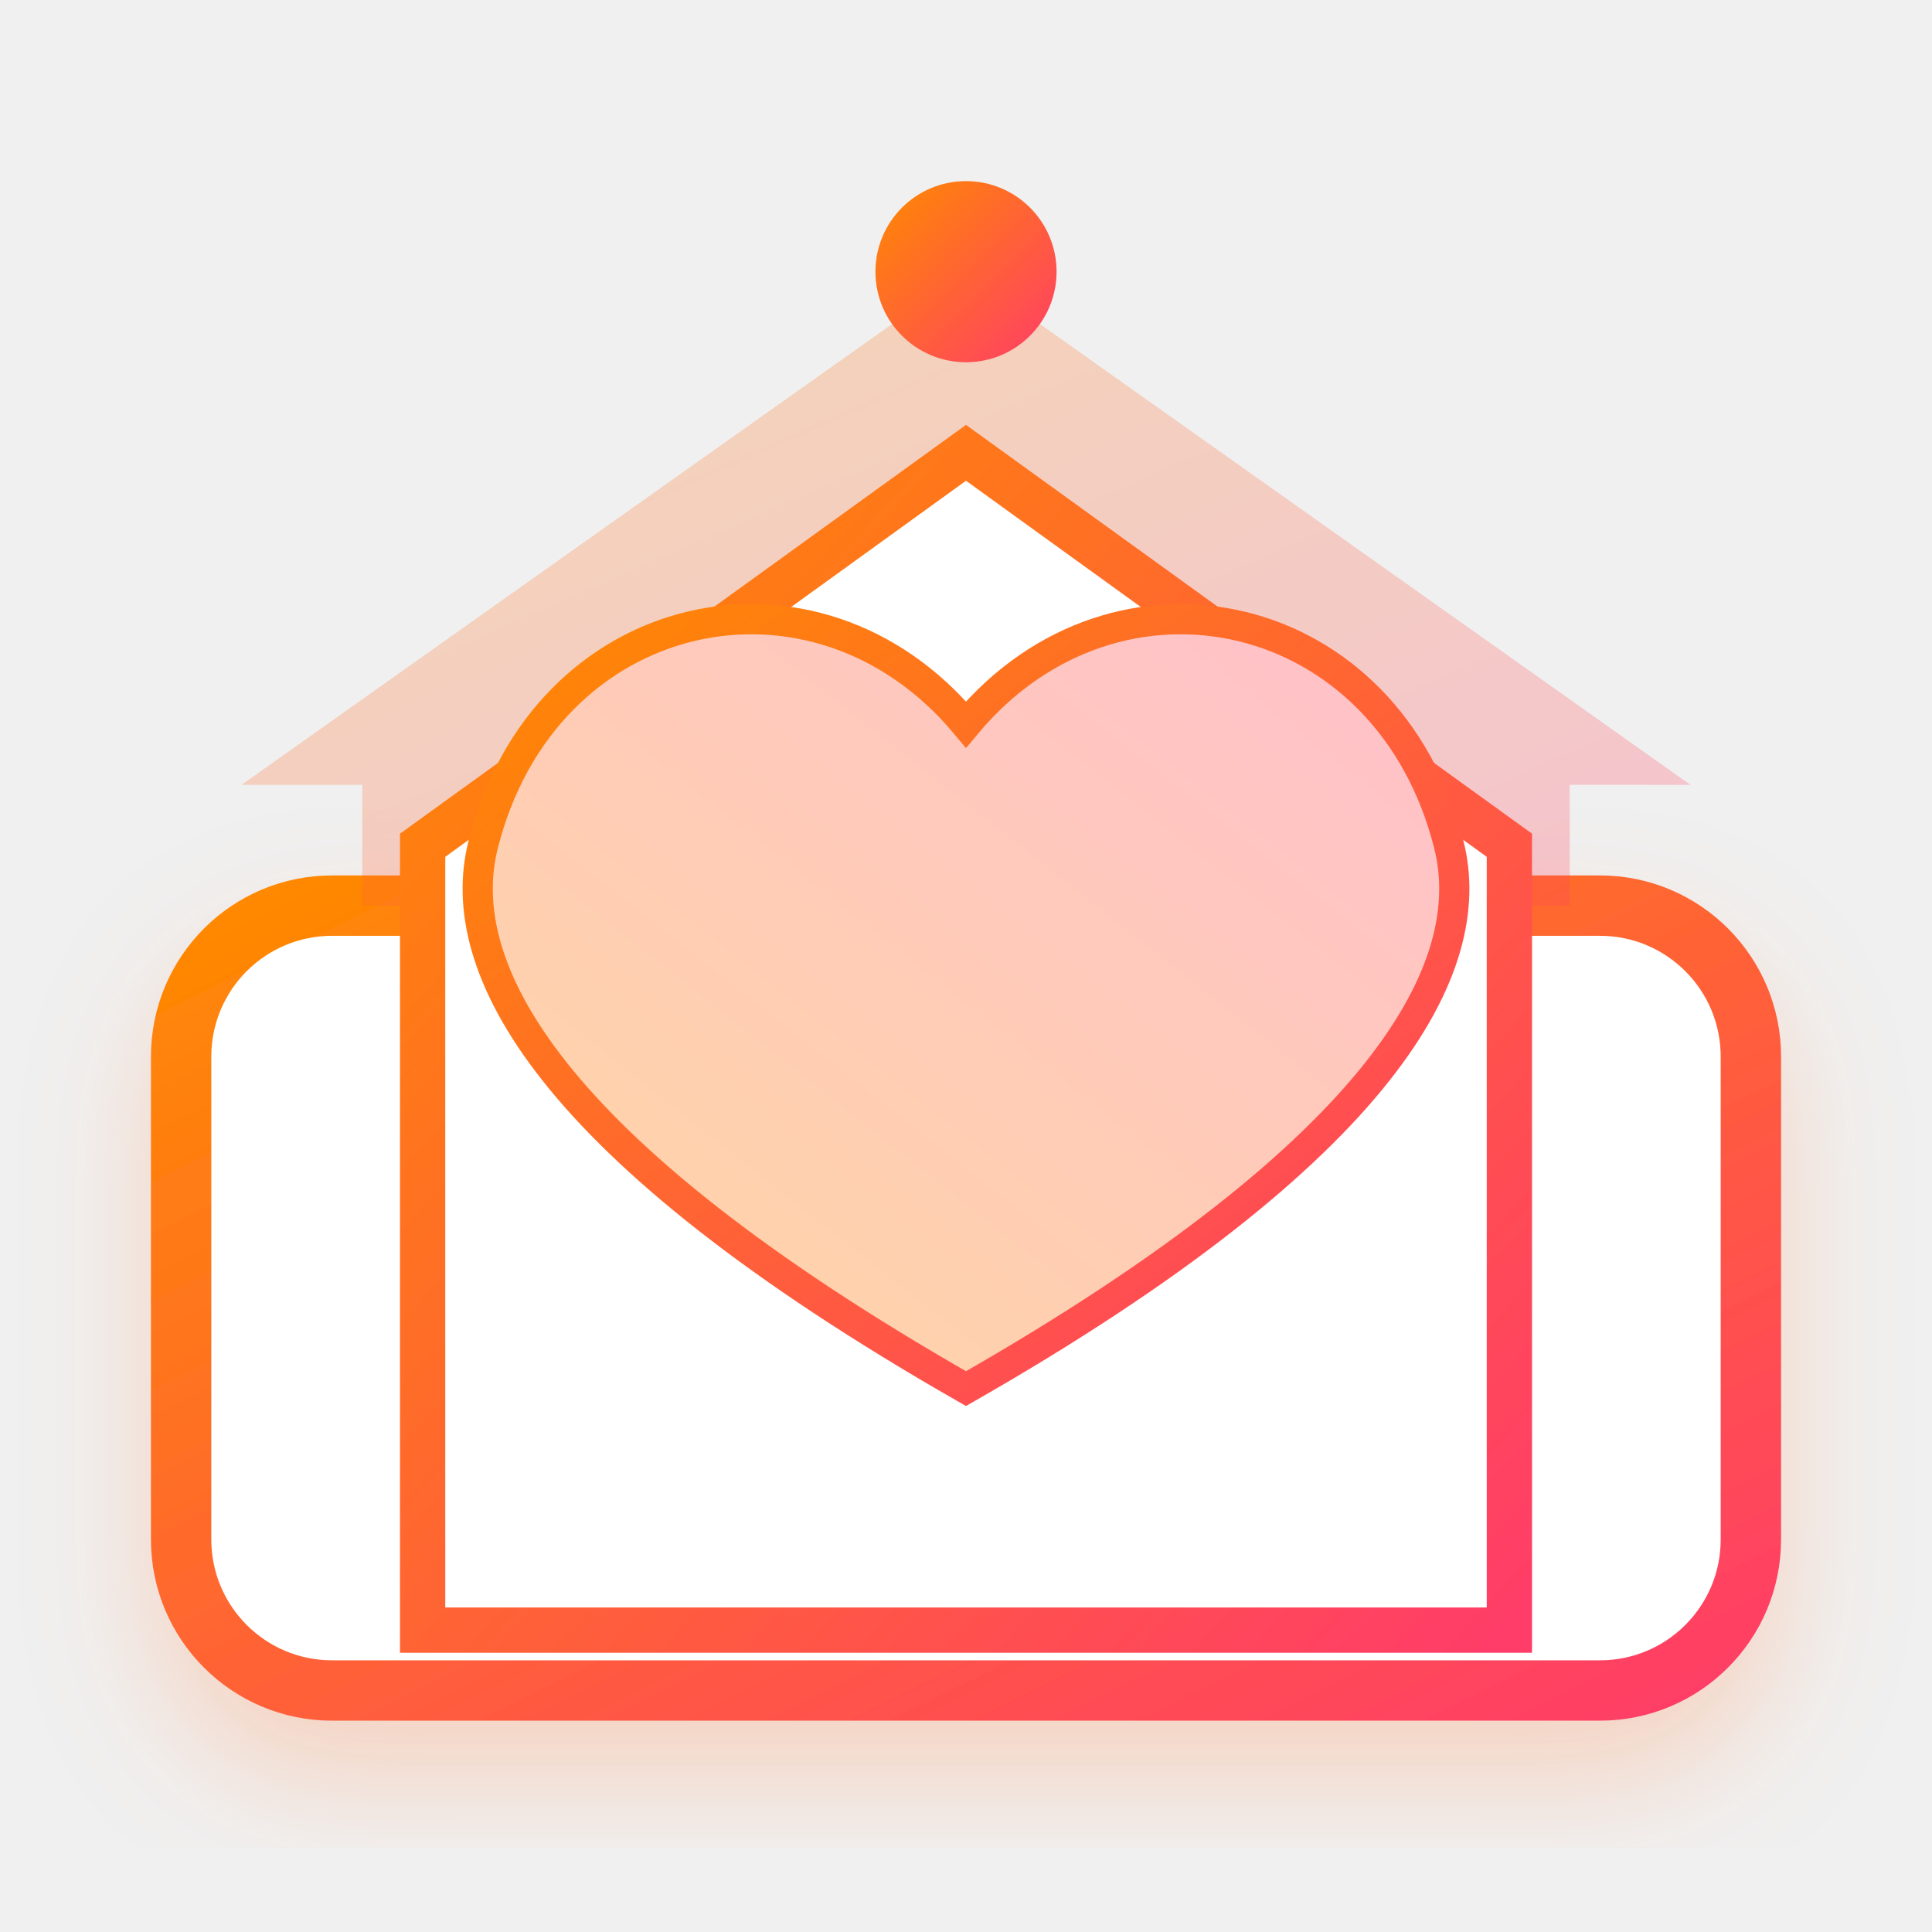
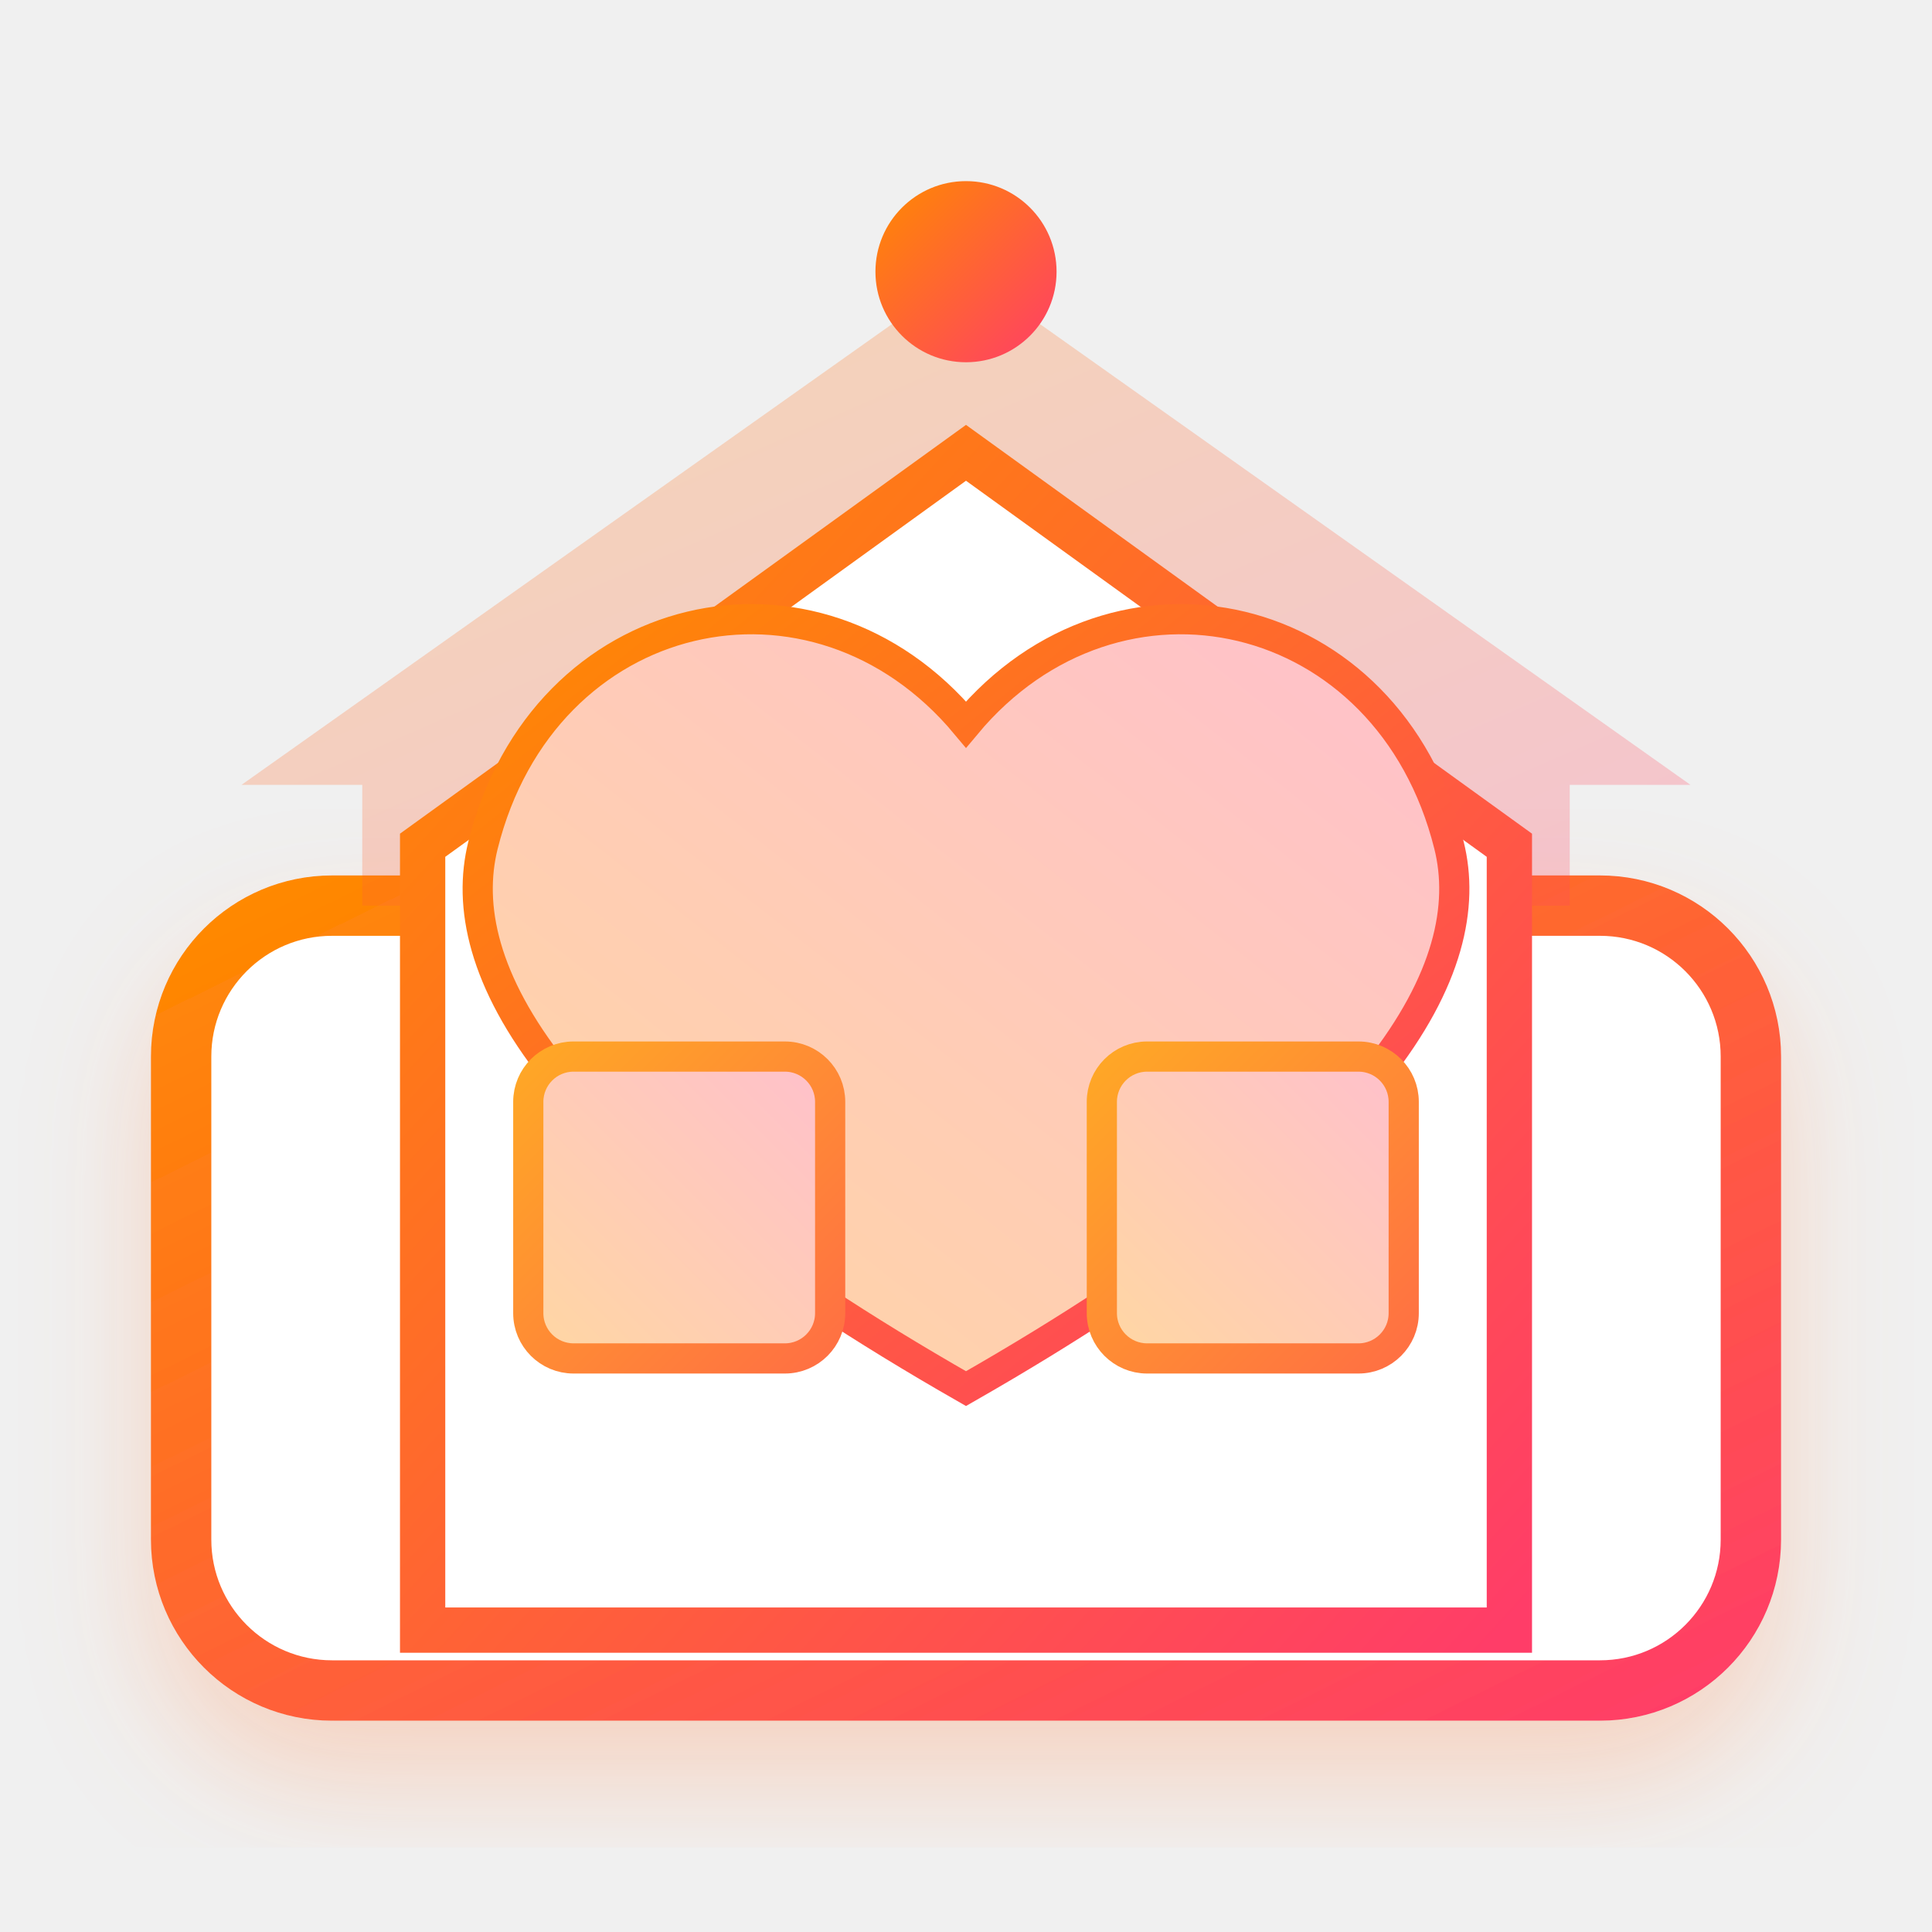
<svg xmlns="http://www.w3.org/2000/svg" width="128" height="128" viewBox="0 0 128 128">
  <defs>
    <linearGradient id="g1" x1="0" x2="1" y1="0" y2="1">
      <stop offset="0%" stop-color="#FF8A00" />
      <stop offset="100%" stop-color="#FF3D68" />
    </linearGradient>
    <linearGradient id="g2" x1="0" x2="1" y1="1" y2="0">
      <stop offset="0%" stop-color="#FFD7A2" />
      <stop offset="100%" stop-color="#FFC0CC" />
    </linearGradient>
+     <linearGradient id="g3" x1="0" x2="1" y1="0" y2="1">
+       <stop offset="0%" stop-color="#FFA726" />
+       <stop offset="100%" stop-color="#FF7043" />
+     </linearGradient>
    <filter id="shadow" x="-20%" y="-20%" width="140%" height="140%">
      <feDropShadow dx="0" dy="4" stdDeviation="4" flood-color="#ff9f6a" flood-opacity="0.35" />
    </filter>
  </defs>
  <rect x="12" y="60" width="104" height="52" rx="10" fill="#fff" stroke="url(#g1)" stroke-width="4" filter="url(#shadow)" />
  <path d="M64 18 L16 52 L24 52 L24 60 L104 60 L104 52 L112 52 Z" fill="url(#g1)" opacity="0.25" />
  <path d="M64 30 L28 56 L28 108 L100 108 L100 56 Z" fill="#fff" stroke="url(#g1)" stroke-width="3" />
  <path d="M64 48 C54 36 36 40 32 56 C30 64 36 76 64 92 C92 76 98 64 96 56 C92 40 74 36 64 48 Z" fill="url(#g2)" stroke="url(#g1)" stroke-width="2" />
  <circle cx="64" cy="18" r="6" fill="url(#g1)" />
+   <rect x="35" y="70" width="20" height="20" rx="3" fill="url(#g2)" stroke="url(#g3)" stroke-width="2" />
+   <rect x="73" y="70" width="20" height="20" rx="3" fill="url(#g2)" stroke="url(#g3)" stroke-width="2" />
+   <line x1="45" y1="70" x2="45" y2="90" stroke="url(#g3)" stroke-width="2" />
+   <line x1="35" y1="80" x2="55" y2="80" stroke="url(#g3)" stroke-width="2" />
+   <line x1="83" y1="70" x2="83" y2="90" stroke="url(#g3)" stroke-width="2" />
+   <line x1="73" y1="80" x2="93" y2="80" stroke="url(#g3)" stroke-width="2" />
</svg>
